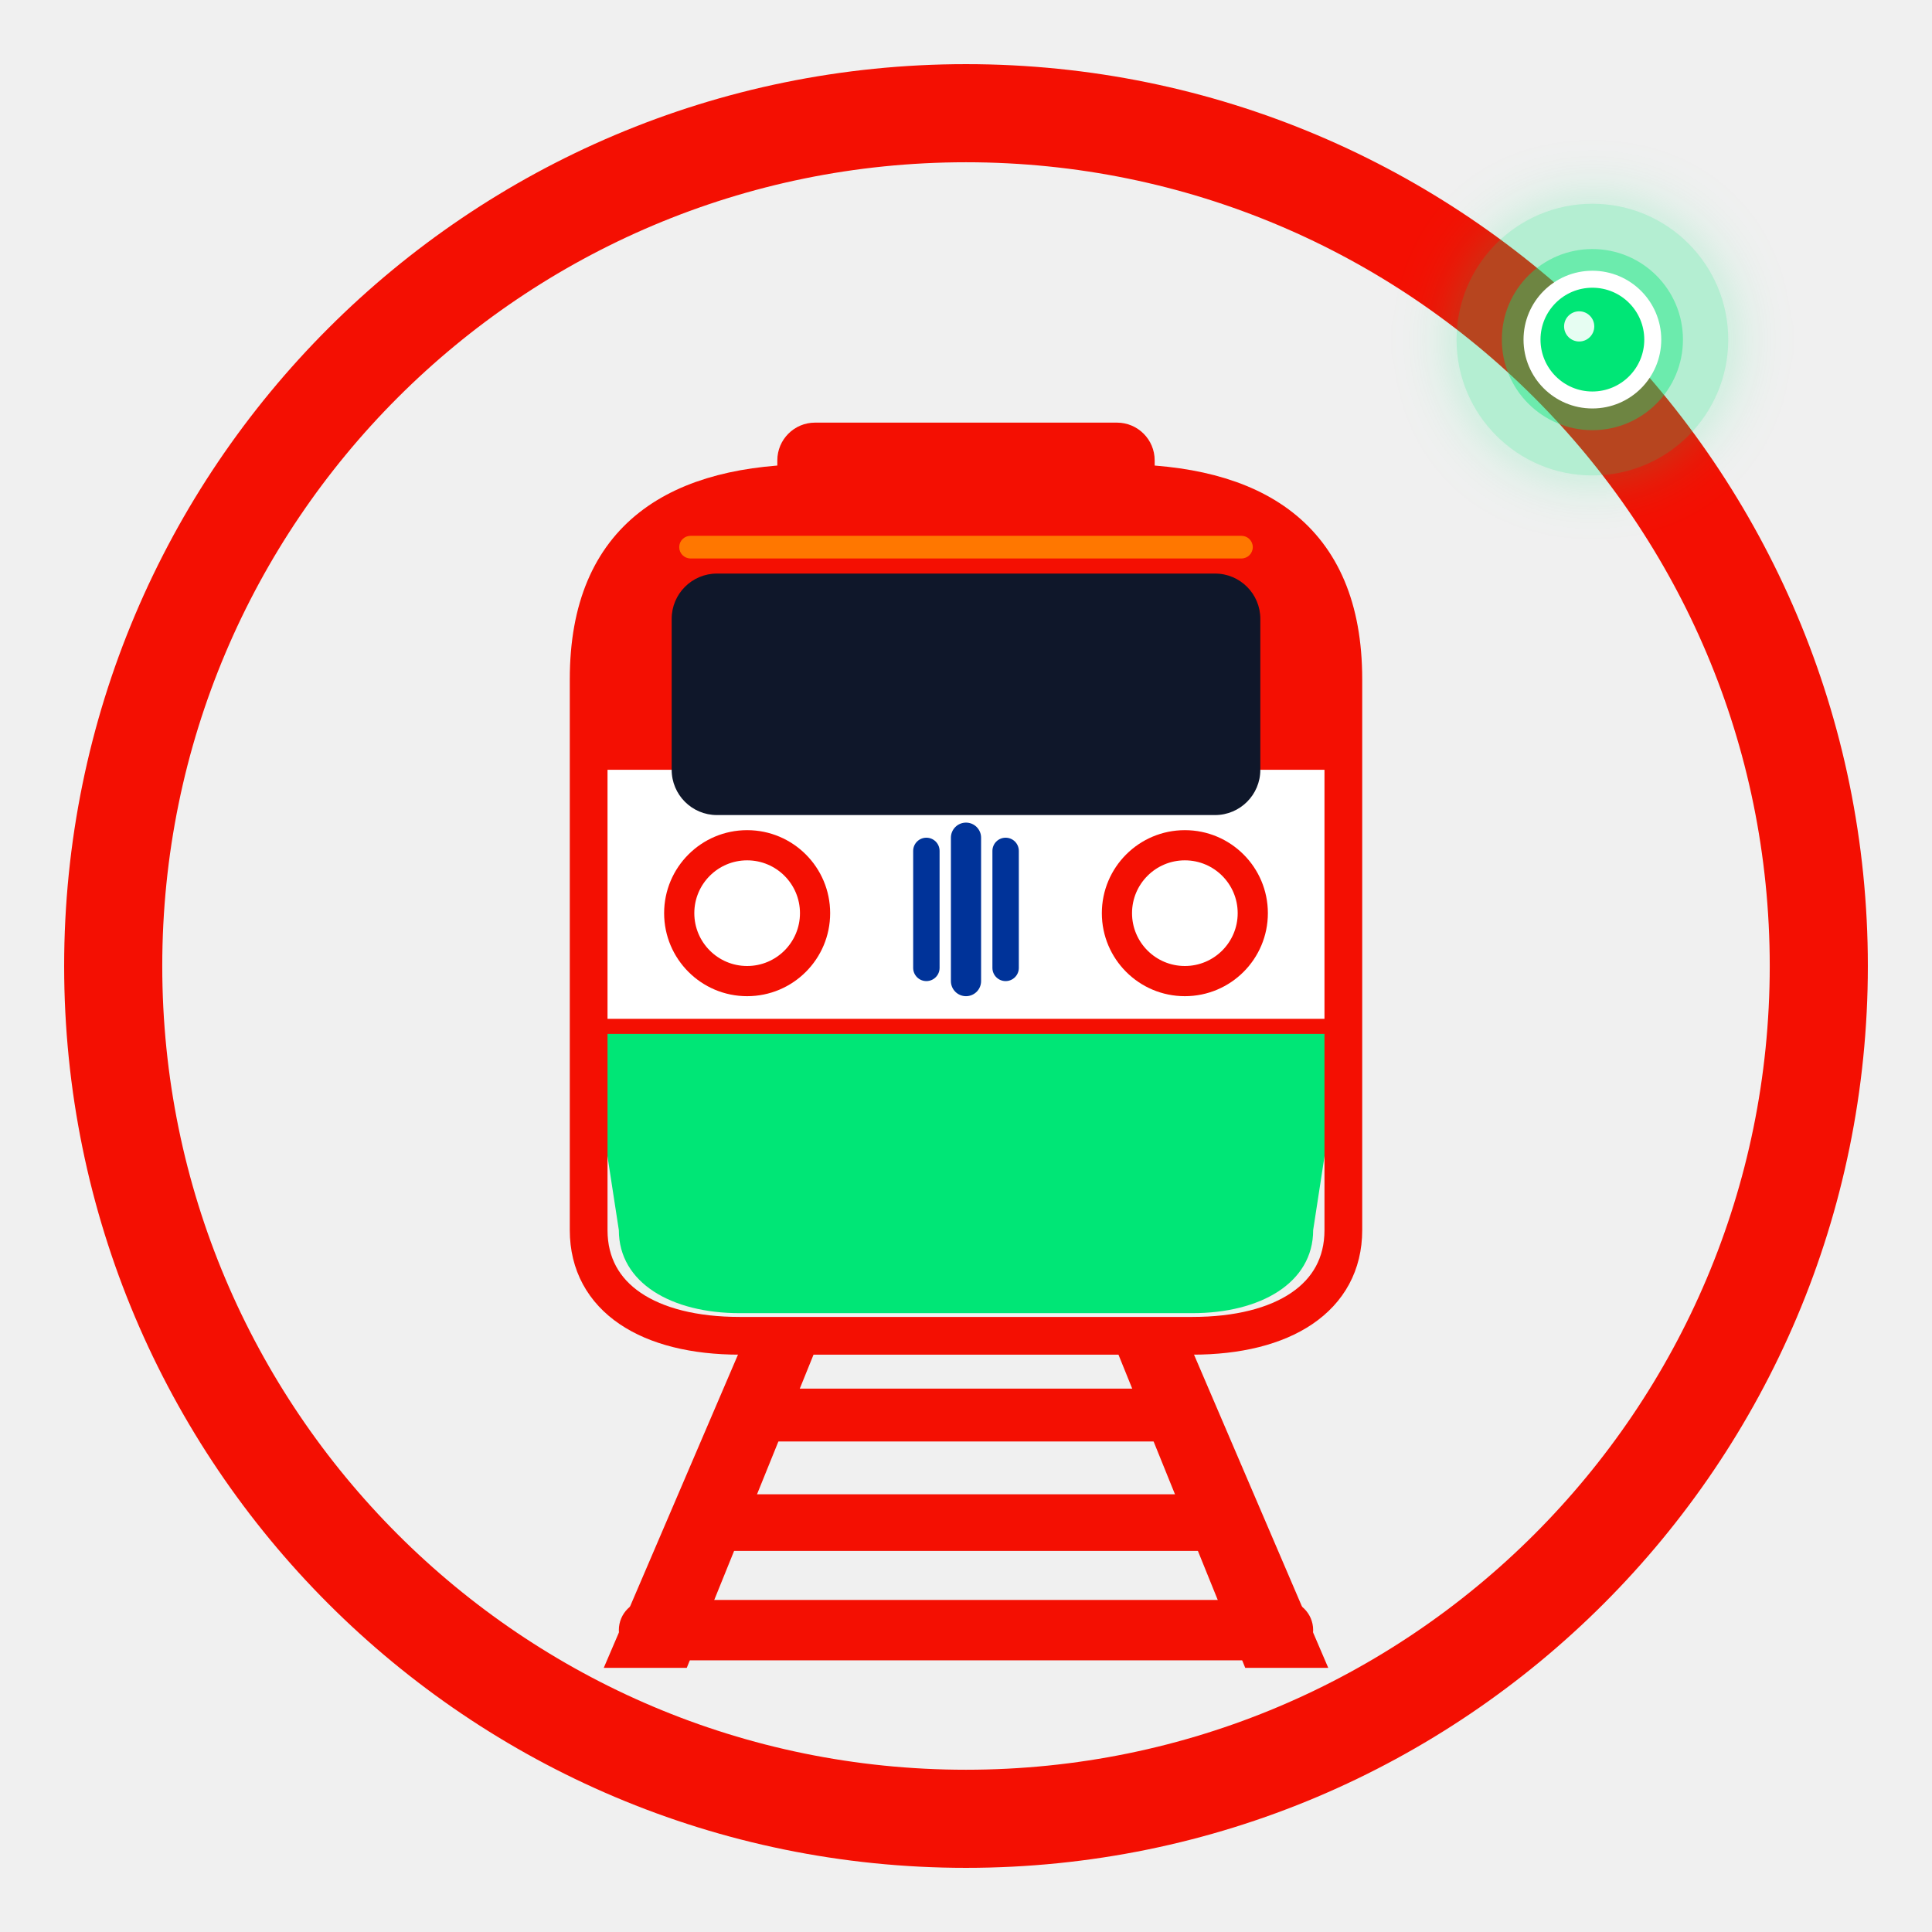
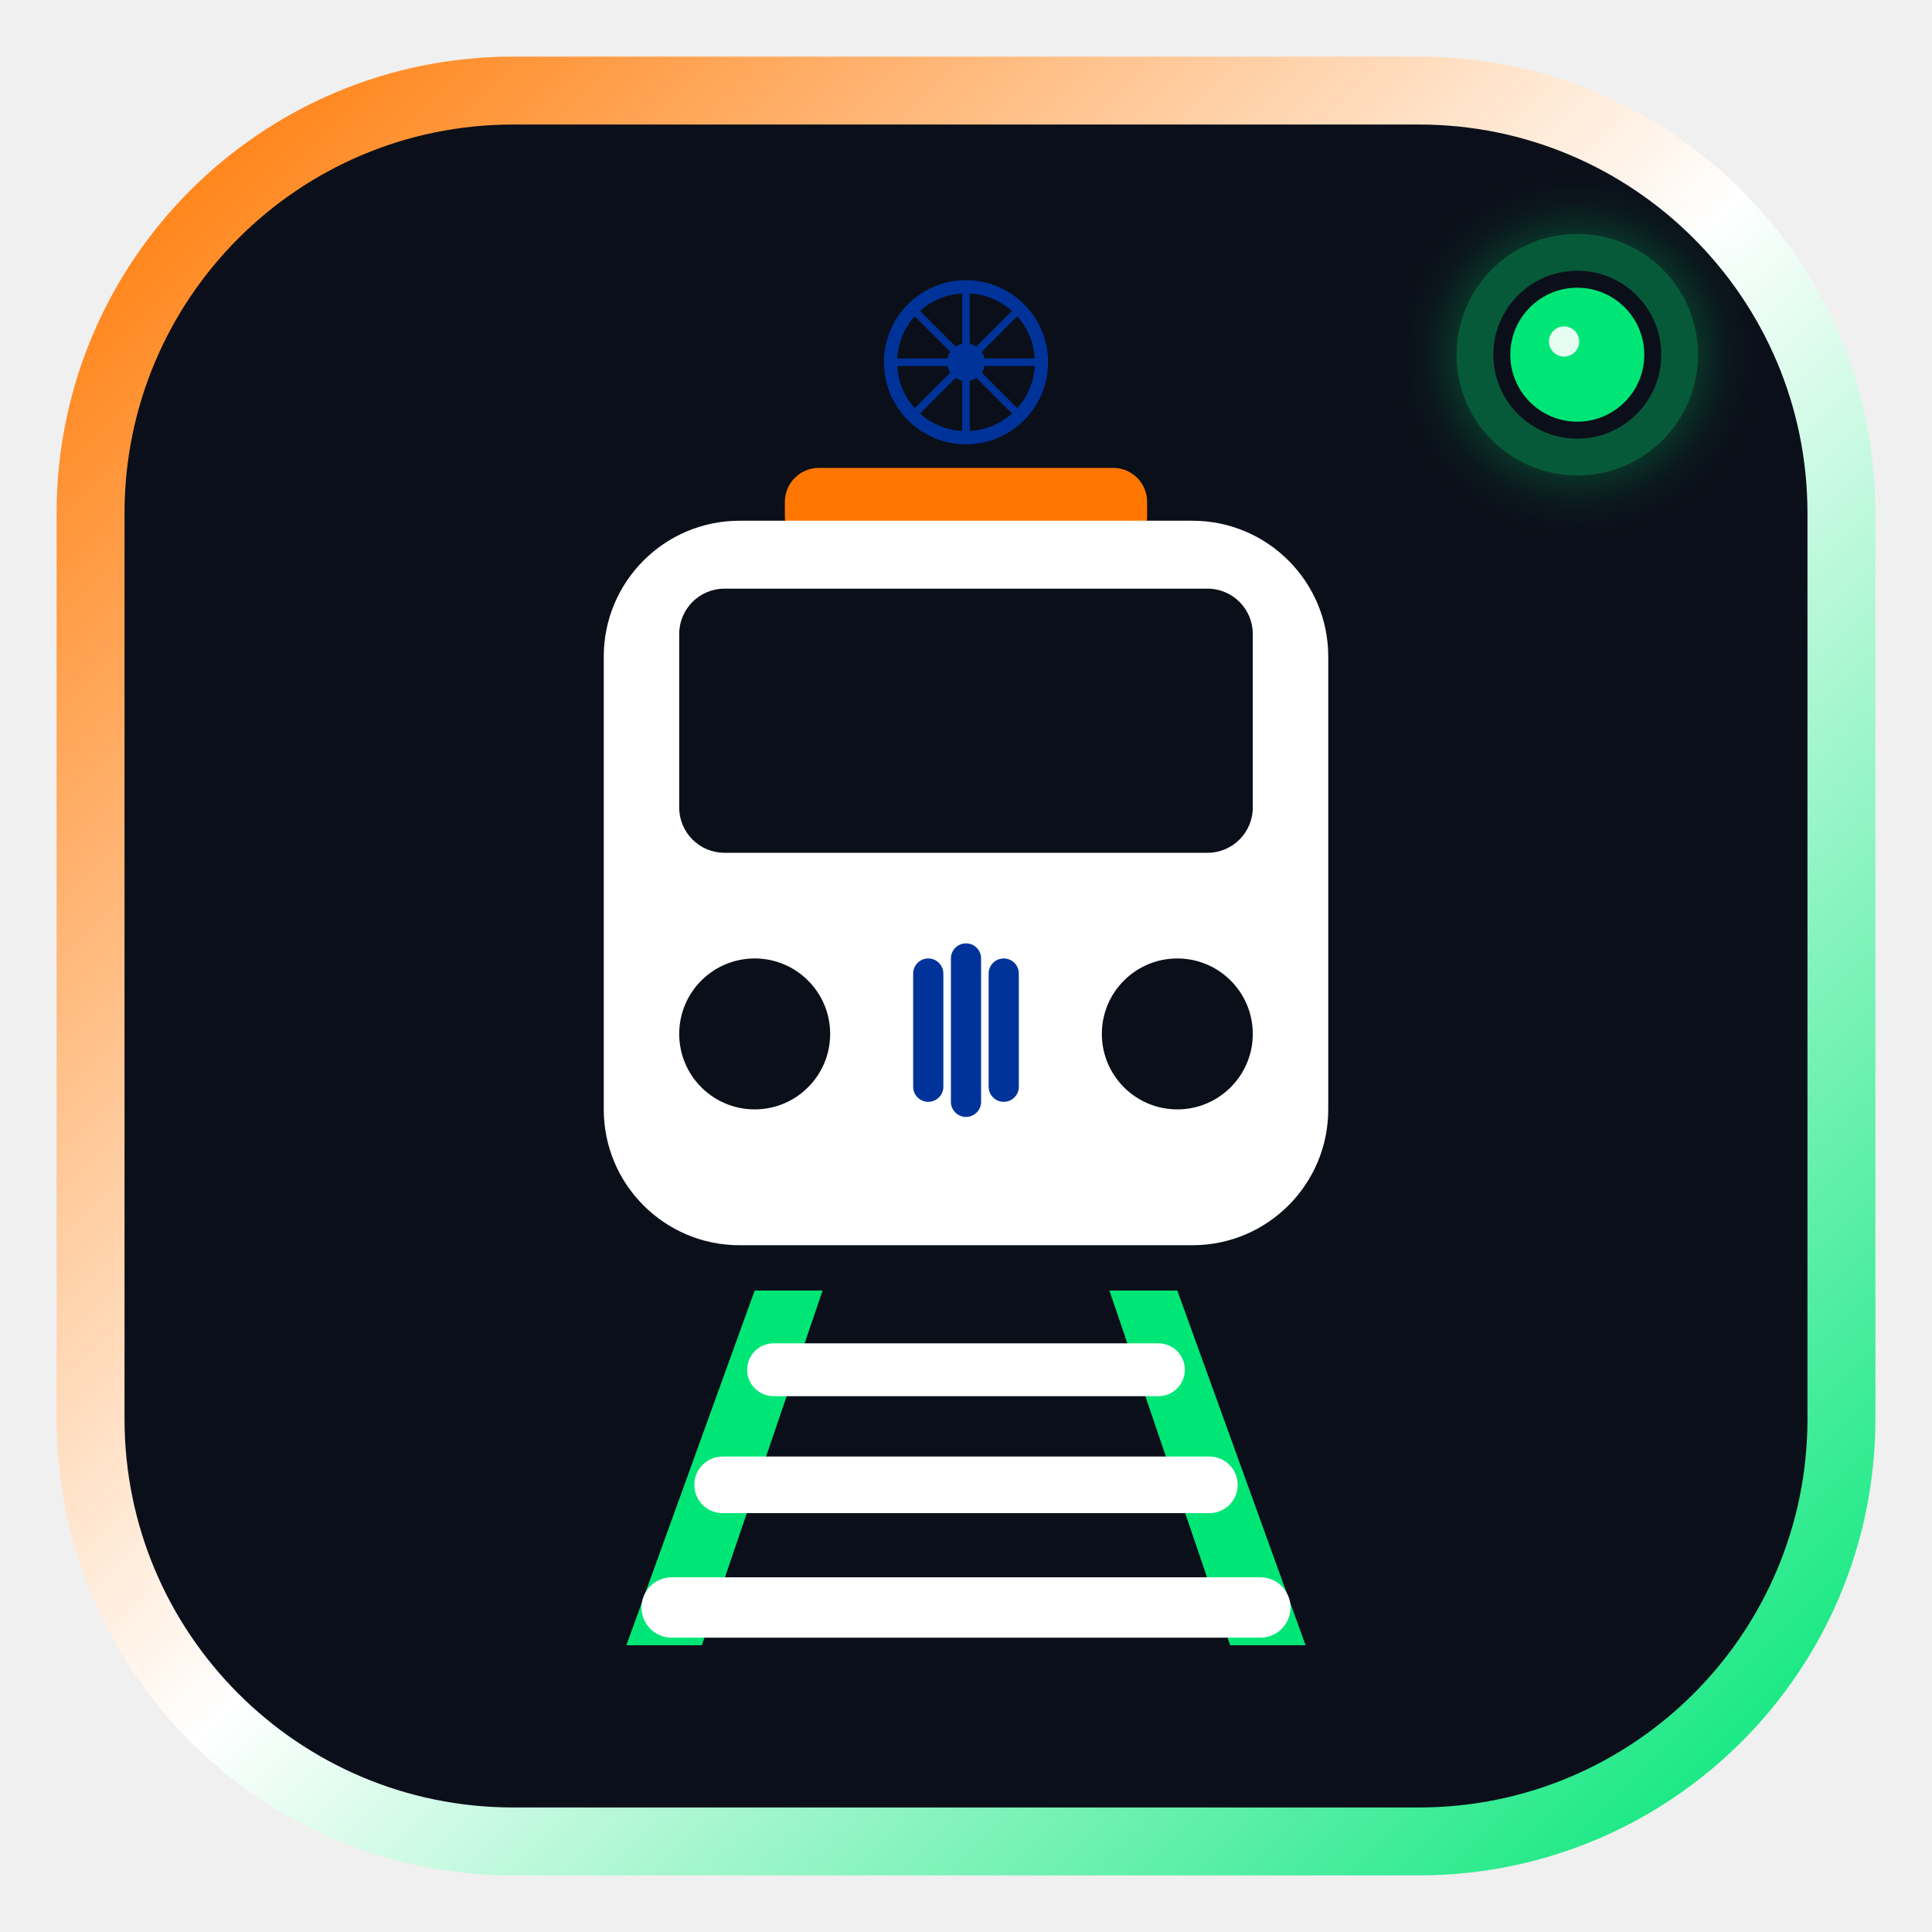
<svg xmlns="http://www.w3.org/2000/svg" viewBox="0 0 512 512" width="100%" height="100%">
  <defs>
-     <filter id="adobeGlow4" x="-40%" y="-40%" width="180%" height="180%">
+     <linearGradient id="squircleTricolor" x1="0%" y1="0%" x2="100%" y2="100%">
+       <stop offset="0%" stop-color="#FF7700" />
+       <stop offset="50%" stop-color="#FFFFFF" />
+       <stop offset="100%" stop-color="#00E676" />
+     </linearGradient>
+     <filter id="glowDot4" x="-40%" y="-40%" width="180%" height="180%">
      <feGaussianBlur stdDeviation="8" result="blur" />
      <feMerge>
        <feMergeNode in="blur" />
        <feMergeNode in="SourceGraphic" />
      </feMerge>
    </filter>
  </defs>
-   <circle cx="256" cy="256" r="226" fill="none" stroke="#F40F02" stroke-width="26" />
-   <rect x="206" y="112" width="100" height="24" rx="10" fill="#F40F02" />
-   <path d="M 156 180 C 156 142, 180 128, 216 128 L 296 128 C 332 128, 356 142, 356 180 L 356 200 L 156 200 Z" fill="#F40F02" />
-   <rect x="180" y="142" width="152" height="6" rx="3" fill="#FF7700" />
-   <rect x="156" y="200" width="200" height="74" fill="#FFFFFF" stroke="#F40F02" stroke-width="8" />
-   <rect x="178" y="152" width="156" height="64" rx="12" fill="#0F172A" />
-   <circle cx="198" cy="242" r="22" fill="#F40F02" />
-   <circle cx="198" cy="242" r="14" fill="#FFFFFF" />
-   <circle cx="314" cy="242" r="22" fill="#F40F02" />
-   <circle cx="314" cy="242" r="14" fill="#FFFFFF" />
-   <rect x="242" y="222" width="7" height="38" rx="3.5" fill="#003399" />
-   <rect x="252" y="218" width="8" height="46" rx="4" fill="#003399" />
-   <rect x="263" y="222" width="7" height="38" rx="3.5" fill="#003399" />
-   <path d="M 156 274 L 356 274 L 348 326 C 348 340, 334 348, 316 348 L 196 348 C 178 348, 164 340, 164 326 Z" fill="#00E676" />
-   <path d="M 156 180 C 156 142, 180 128, 216 128 L 296 128 C 332 128, 356 142, 356 180 L 356 326 C 356 344, 340 354, 316 354 L 196 354 C 172 354, 156 344, 156 326 Z" fill="none" stroke="#F40F02" stroke-width="10" stroke-linejoin="round" />
-   <polygon points="196,358 216,358 182,442 160,442" fill="#F40F02" />
-   <polygon points="296,358 316,358 352,442 330,442" fill="#F40F02" />
-   <rect x="194" y="368" width="124" height="14" rx="7" fill="#F40F02" />
-   <rect x="180" y="396" width="152" height="15" rx="7.5" fill="#F40F02" />
-   <rect x="164" y="424" width="184" height="16" rx="8" fill="#F40F02" />
-   <g transform="translate(422, 90)">
-     <circle cx="0" cy="0" r="36" fill="#00E676" opacity="0.25" filter="url(#adobeGlow4)" />
-     <circle cx="0" cy="0" r="24" fill="#00E676" opacity="0.4" />
-     <circle cx="0" cy="0" r="16" fill="#00E676" stroke="#FFFFFF" stroke-width="4.5" />
+   <rect x="24" y="24" width="464" height="464" rx="112" fill="#0B0F19" stroke="url(#squircleTricolor)" stroke-width="18" />
+   <g transform="translate(256, 96)">
+     <circle cx="0" cy="0" r="20" fill="none" stroke="#003399" stroke-width="3.5" />
+     <circle cx="0" cy="0" r="5" fill="#003399" />
+     <line x1="0" y1="-19" x2="0" y2="19" stroke="#003399" stroke-width="2" />
+     <line x1="-19" y1="0" x2="19" y2="0" stroke="#003399" stroke-width="2" />
+     <line x1="-13" y1="-13" x2="13" y2="13" stroke="#003399" stroke-width="2" />
+     <line x1="-13" y1="13" x2="13" y2="-13" stroke="#003399" stroke-width="2" />
+   </g>
+   <g transform="translate(0, 4)">
+     <rect x="208" y="120" width="96" height="22" rx="9" fill="#FF7700" />
+     <rect x="160" y="134" width="192" height="192" rx="36" fill="#FFFFFF" />
+     <rect x="180" y="152" width="152" height="70" rx="12" fill="#0B0F19" />
+     <circle cx="200" cy="270" r="20" fill="#0B0F19" />
+     <circle cx="312" cy="270" r="20" fill="#0B0F19" />
+     <rect x="242" y="250" width="8" height="38" rx="4" fill="#003399" />
+     <rect x="252" y="246" width="8" height="46" rx="4" fill="#003399" />
+     <rect x="262" y="250" width="8" height="38" rx="4" fill="#003399" />
+     <polygon points="200,338 218,338 186,432 166,432" fill="#00E676" />
+     <polygon points="294,338 312,338 346,432 326,432" fill="#00E676" />
+     <rect x="198" y="352" width="116" height="14" rx="7" fill="#FFFFFF" />
+     <rect x="184" y="382" width="144" height="15" rx="7.5" fill="#FFFFFF" />
+     <rect x="170" y="414" width="172" height="16" rx="8" fill="#FFFFFF" />
+   </g>
+   <g transform="translate(418, 94)">
+     <circle cx="0" cy="0" r="32" fill="#00E676" opacity="0.35" filter="url(#glowDot4)" />
+     <circle cx="0" cy="0" r="20" fill="#00E676" stroke="#0B0F19" stroke-width="4.5" />
    <circle cx="-3.5" cy="-3.5" r="4" fill="#FFFFFF" opacity="0.9" />
  </g>
</svg>
